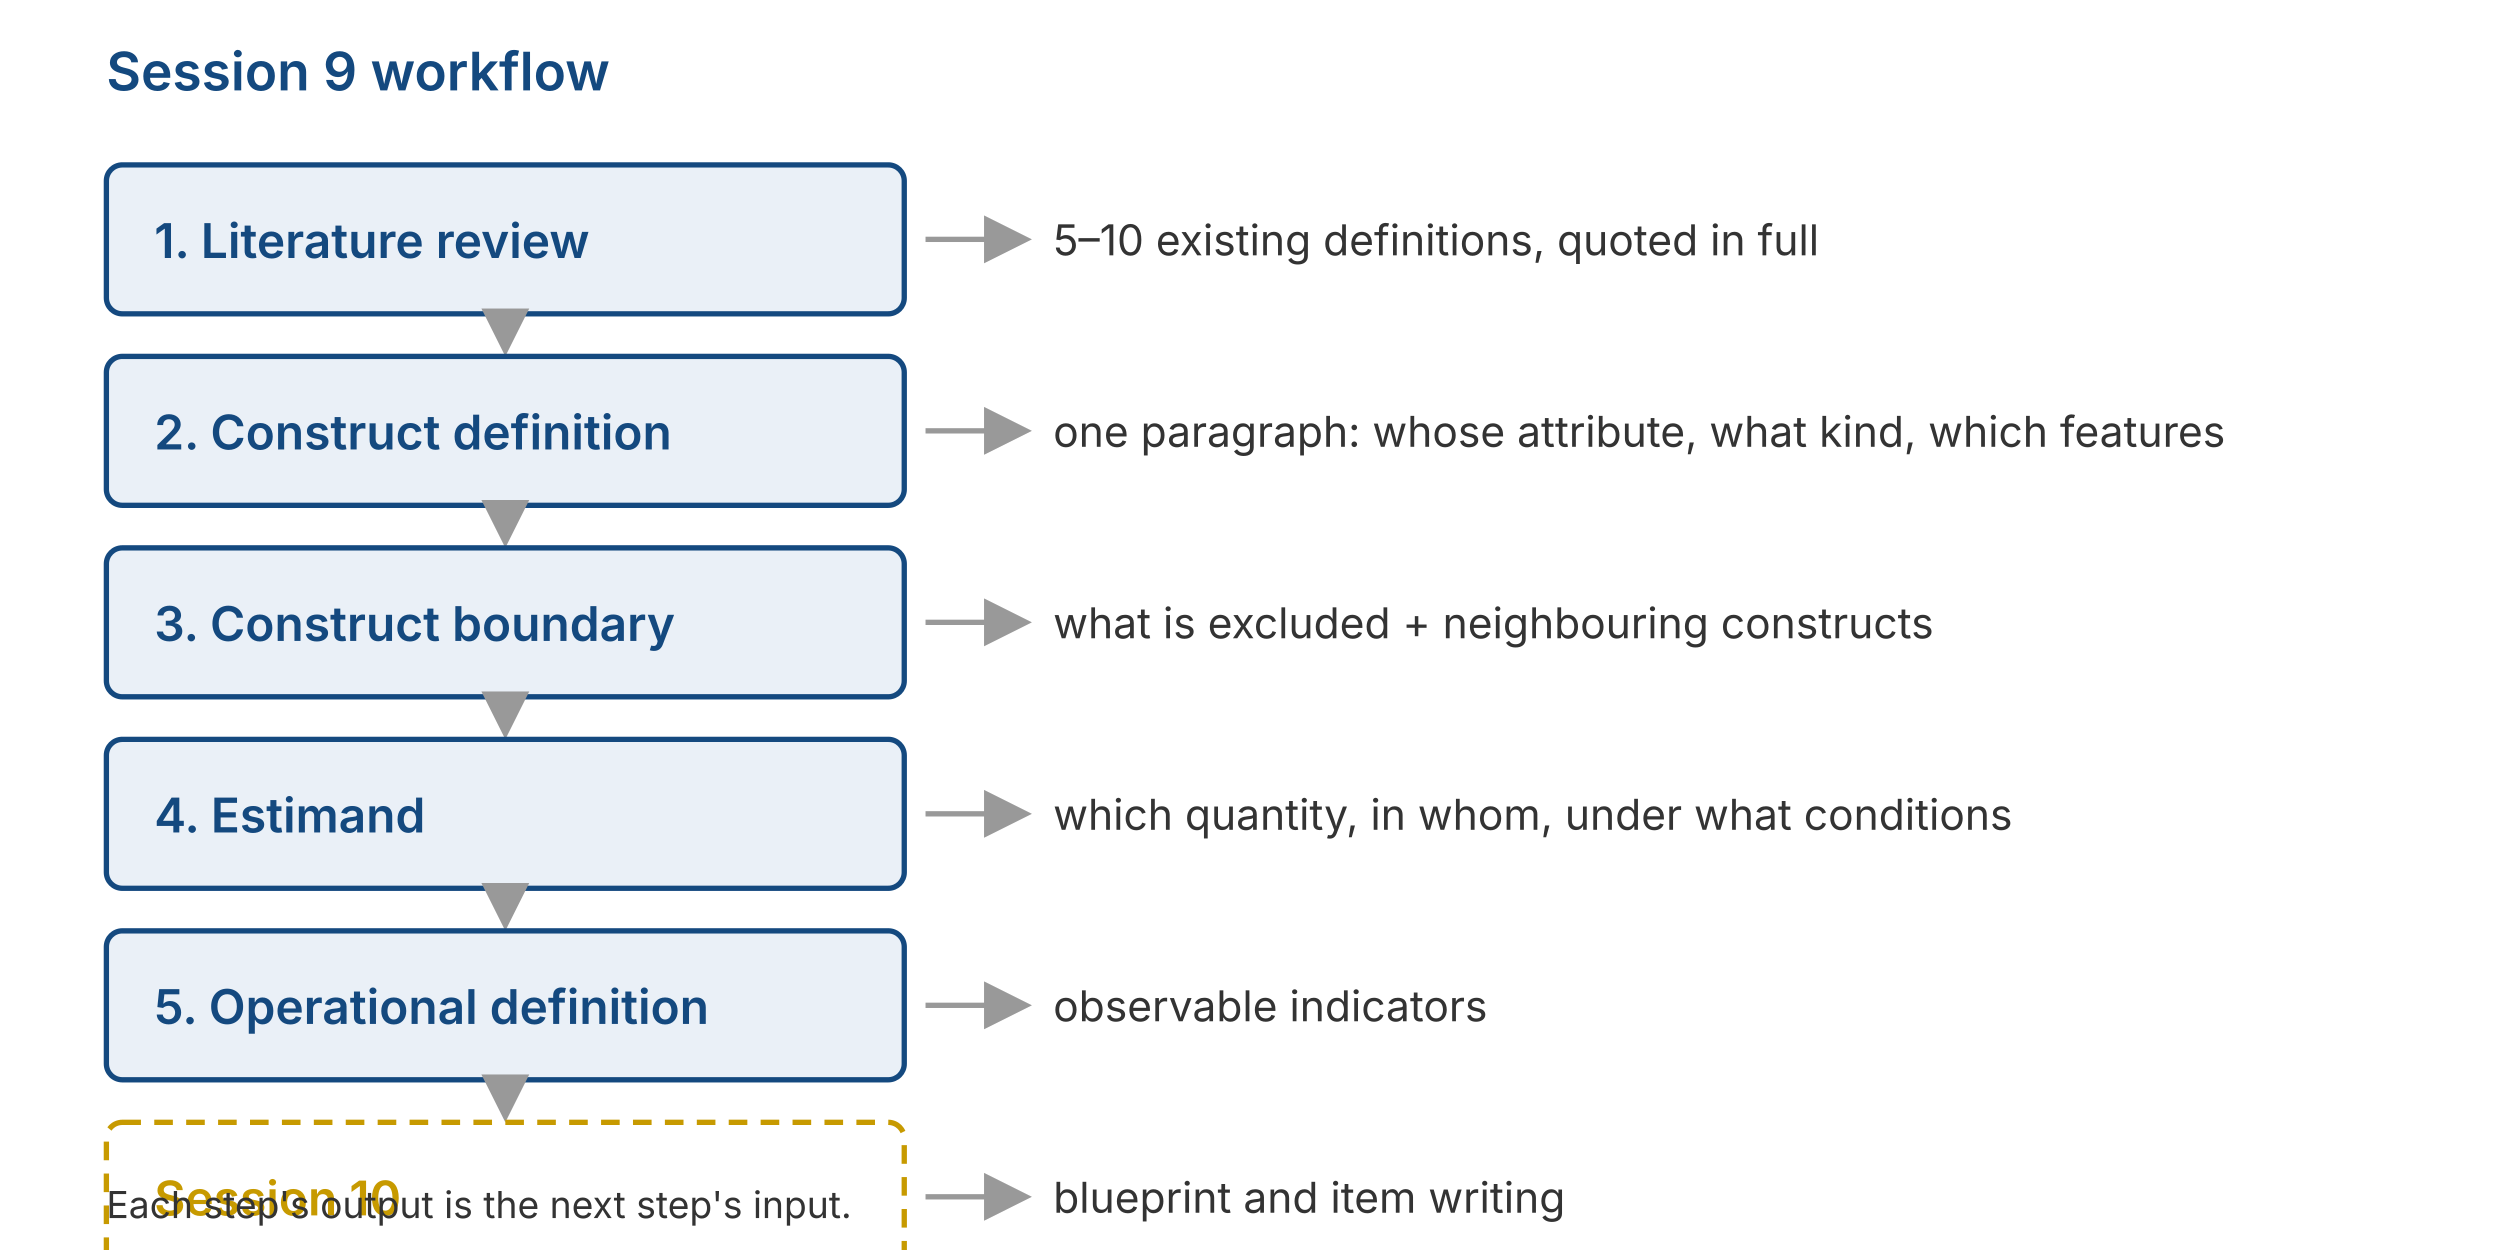
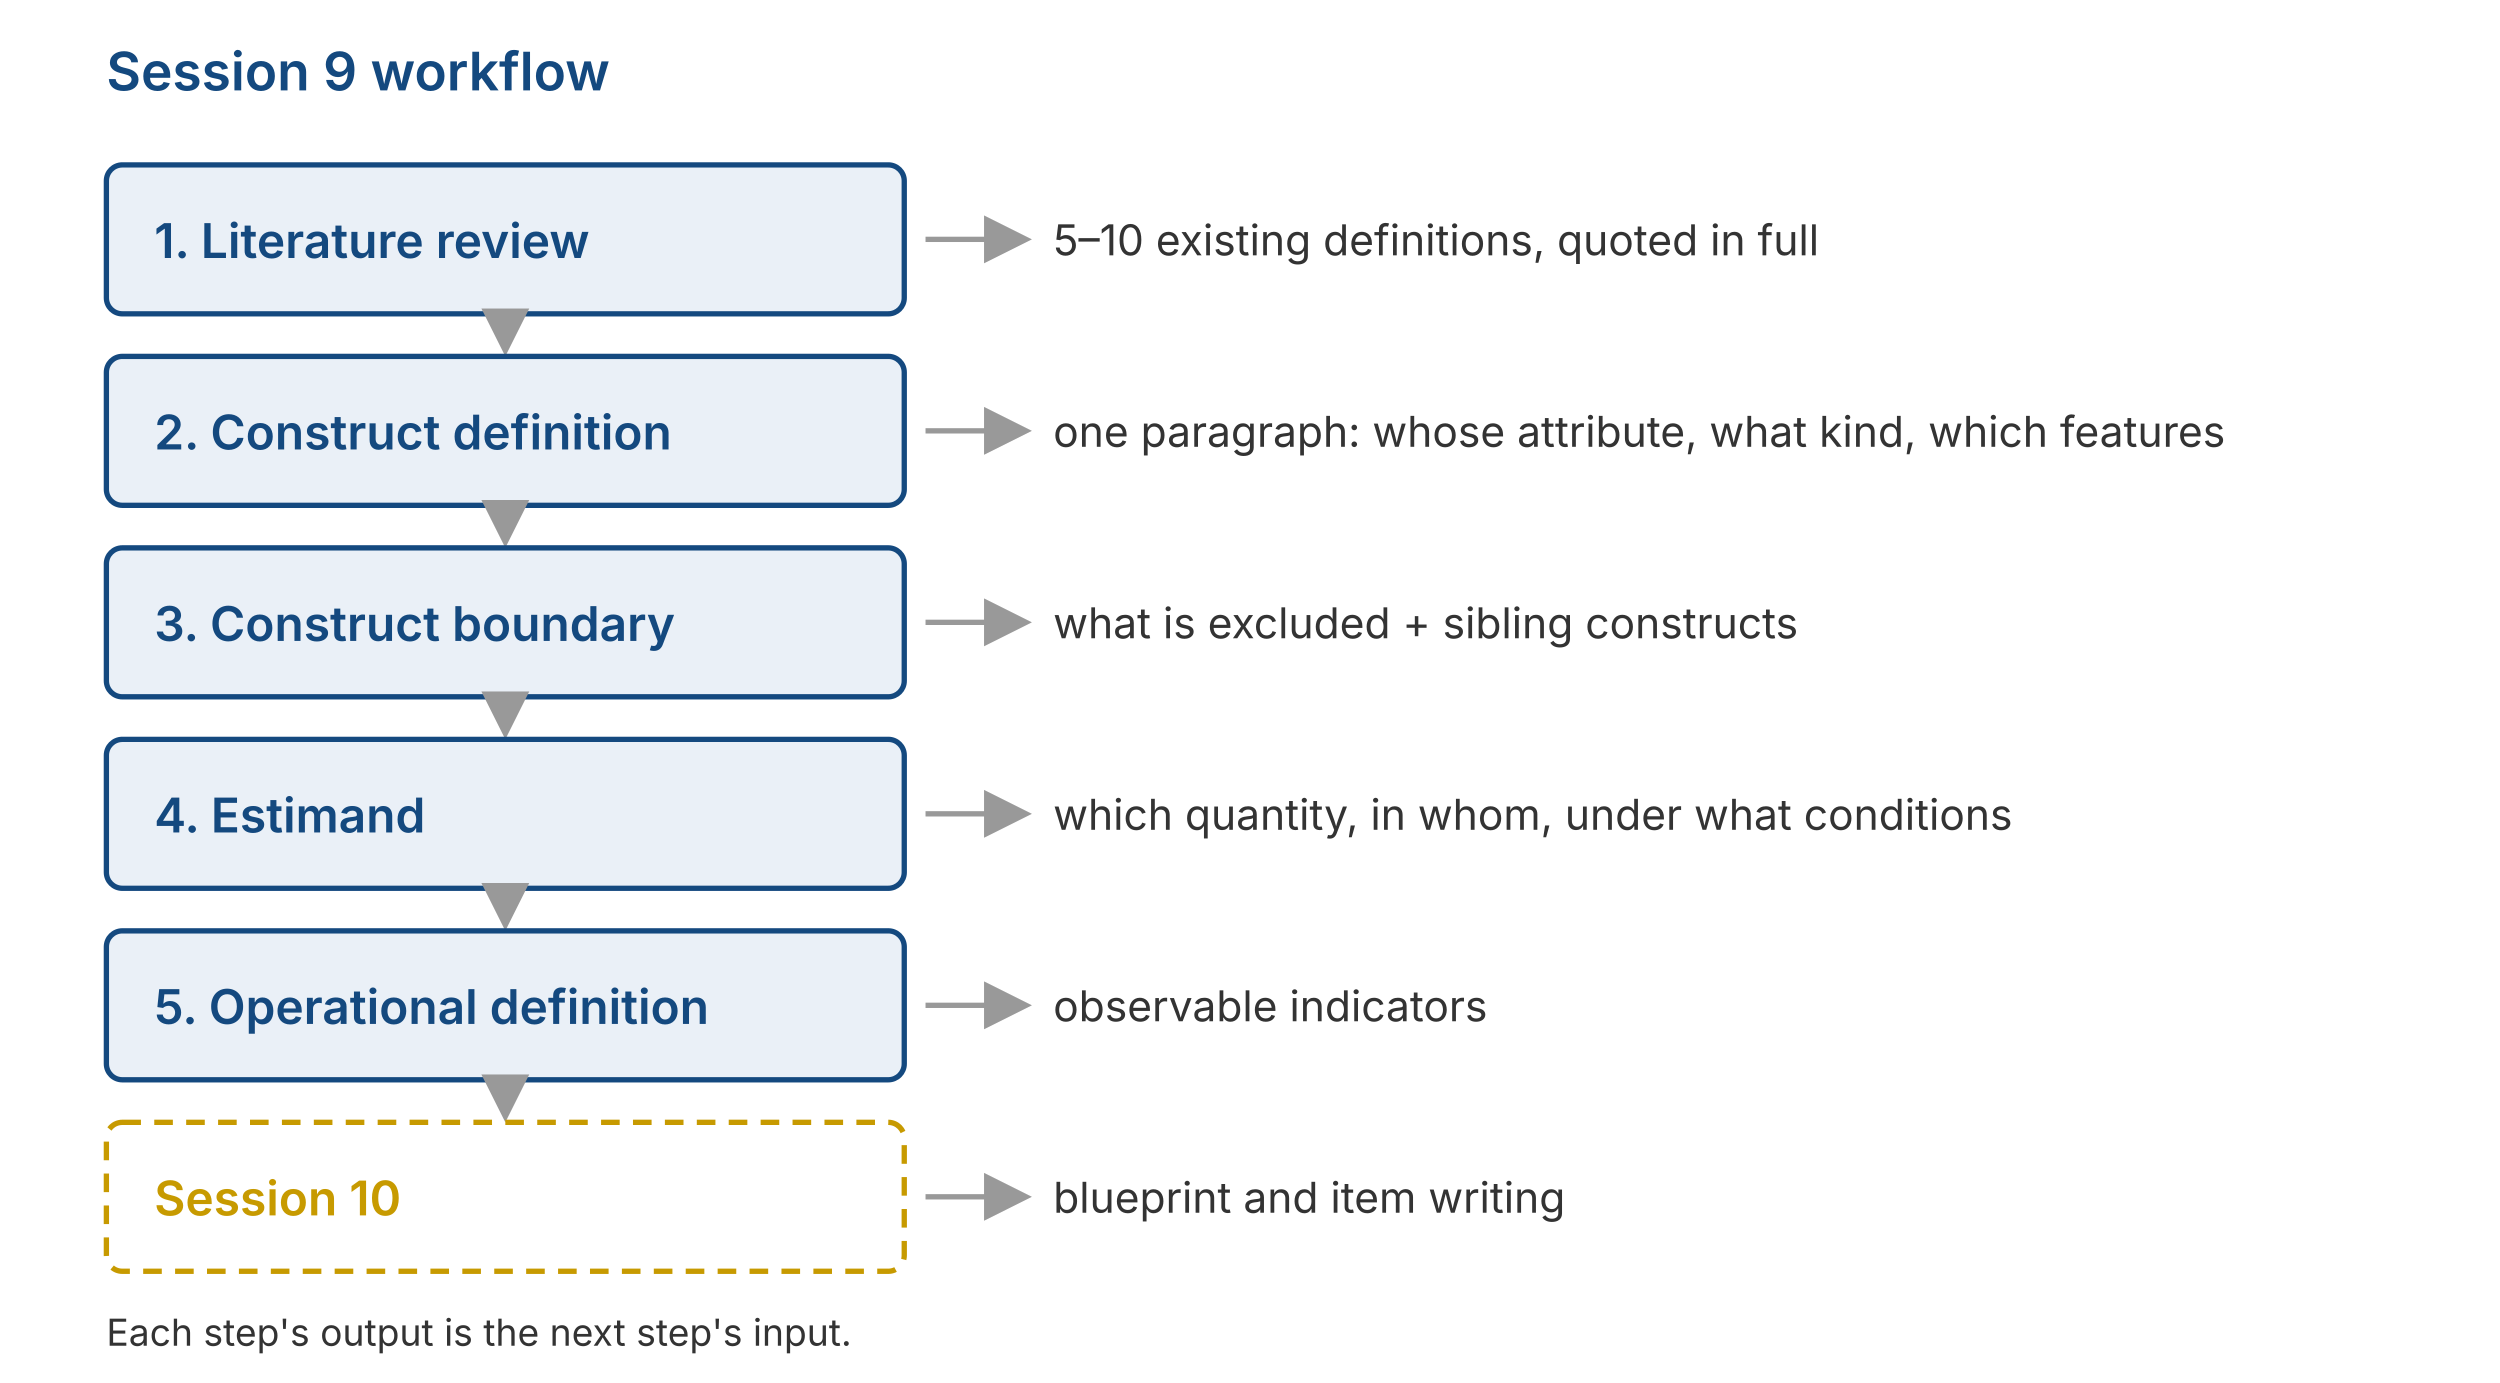
- <svg xmlns="http://www.w3.org/2000/svg" width="940" height="470" viewBox="0 0 940 470" font-family="Segoe UI, Inter, Helvetica, sans-serif">
+ <svg xmlns="http://www.w3.org/2000/svg" width="940" height="520" viewBox="0 0 940 520" font-family="Segoe UI, Inter, Helvetica, sans-serif">
  <defs>
    <marker id="ar" markerWidth="9" markerHeight="9" refX="7" refY="4.5" orient="auto">
      <path d="M0,0 L9,4.5 L0,9 z" fill="#999999" />
    </marker>
  </defs>
  <text x="40" y="34" font-size="20" font-weight="600" fill="#14497F">Session 9 workflow</text>
  <rect x="40" y="62" width="300" height="56" rx="6" fill="#EAF0F7" stroke="#14497F" stroke-width="2" />
  <text x="58" y="97" font-size="18" font-weight="600" fill="#14497F">1. Literature review</text>
  <line x1="348" y1="90.0" x2="384" y2="90.0" stroke="#999999" stroke-width="2" marker-end="url(#ar)" />
  <text x="396" y="96.0" font-size="16" fill="#333333">5–10 existing definitions, quoted in full</text>
  <line x1="190.0" y1="121" x2="190.0" y2="130" stroke="#999999" stroke-width="2" marker-end="url(#ar)" />
  <rect x="40" y="134" width="300" height="56" rx="6" fill="#EAF0F7" stroke="#14497F" stroke-width="2" />
  <text x="58" y="169" font-size="18" font-weight="600" fill="#14497F">2. Construct definition</text>
  <line x1="348" y1="162.0" x2="384" y2="162.0" stroke="#999999" stroke-width="2" marker-end="url(#ar)" />
  <text x="396" y="168.0" font-size="16" fill="#333333">one paragraph: whose attribute, what kind, which features</text>
  <line x1="190.0" y1="193" x2="190.0" y2="202" stroke="#999999" stroke-width="2" marker-end="url(#ar)" />
  <rect x="40" y="206" width="300" height="56" rx="6" fill="#EAF0F7" stroke="#14497F" stroke-width="2" />
  <text x="58" y="241" font-size="18" font-weight="600" fill="#14497F">3. Construct boundary</text>
  <line x1="348" y1="234.0" x2="384" y2="234.0" stroke="#999999" stroke-width="2" marker-end="url(#ar)" />
-   <text x="396" y="240.0" font-size="16" fill="#333333">what is excluded + neighbouring constructs</text>
+   <text x="396" y="240.0" font-size="16" fill="#333333">what is excluded + sibling constructs</text>
  <line x1="190.0" y1="265" x2="190.0" y2="274" stroke="#999999" stroke-width="2" marker-end="url(#ar)" />
  <rect x="40" y="278" width="300" height="56" rx="6" fill="#EAF0F7" stroke="#14497F" stroke-width="2" />
  <text x="58" y="313" font-size="18" font-weight="600" fill="#14497F">4. Estimand</text>
  <line x1="348" y1="306.0" x2="384" y2="306.0" stroke="#999999" stroke-width="2" marker-end="url(#ar)" />
  <text x="396" y="312.0" font-size="16" fill="#333333">which quantity, in whom, under what conditions</text>
  <line x1="190.0" y1="337" x2="190.0" y2="346" stroke="#999999" stroke-width="2" marker-end="url(#ar)" />
  <rect x="40" y="350" width="300" height="56" rx="6" fill="#EAF0F7" stroke="#14497F" stroke-width="2" />
  <text x="58" y="385" font-size="18" font-weight="600" fill="#14497F">5. Operational definition</text>
  <line x1="348" y1="378.0" x2="384" y2="378.0" stroke="#999999" stroke-width="2" marker-end="url(#ar)" />
  <text x="396" y="384.0" font-size="16" fill="#333333">observable indicators</text>
  <line x1="190.0" y1="409" x2="190.0" y2="418" stroke="#999999" stroke-width="2" marker-end="url(#ar)" />
  <rect x="40" y="422" width="300" height="56" rx="6" fill="none" stroke="#C79A00" stroke-width="2" stroke-dasharray="7 5" />
  <text x="58" y="457" font-size="18" font-weight="600" fill="#C79A00">Session 10</text>
  <line x1="348" y1="450.0" x2="384" y2="450.0" stroke="#999999" stroke-width="2" marker-end="url(#ar)" />
  <text x="396" y="456.0" font-size="16" fill="#333333">blueprint and item writing</text>
-   <text x="40" y="458" font-size="14" fill="#333333">Each step's output is the next step's input.</text>
+   <text x="40" y="506" font-size="14" fill="#333333">Each step's output is the next step's input.</text>
</svg>
